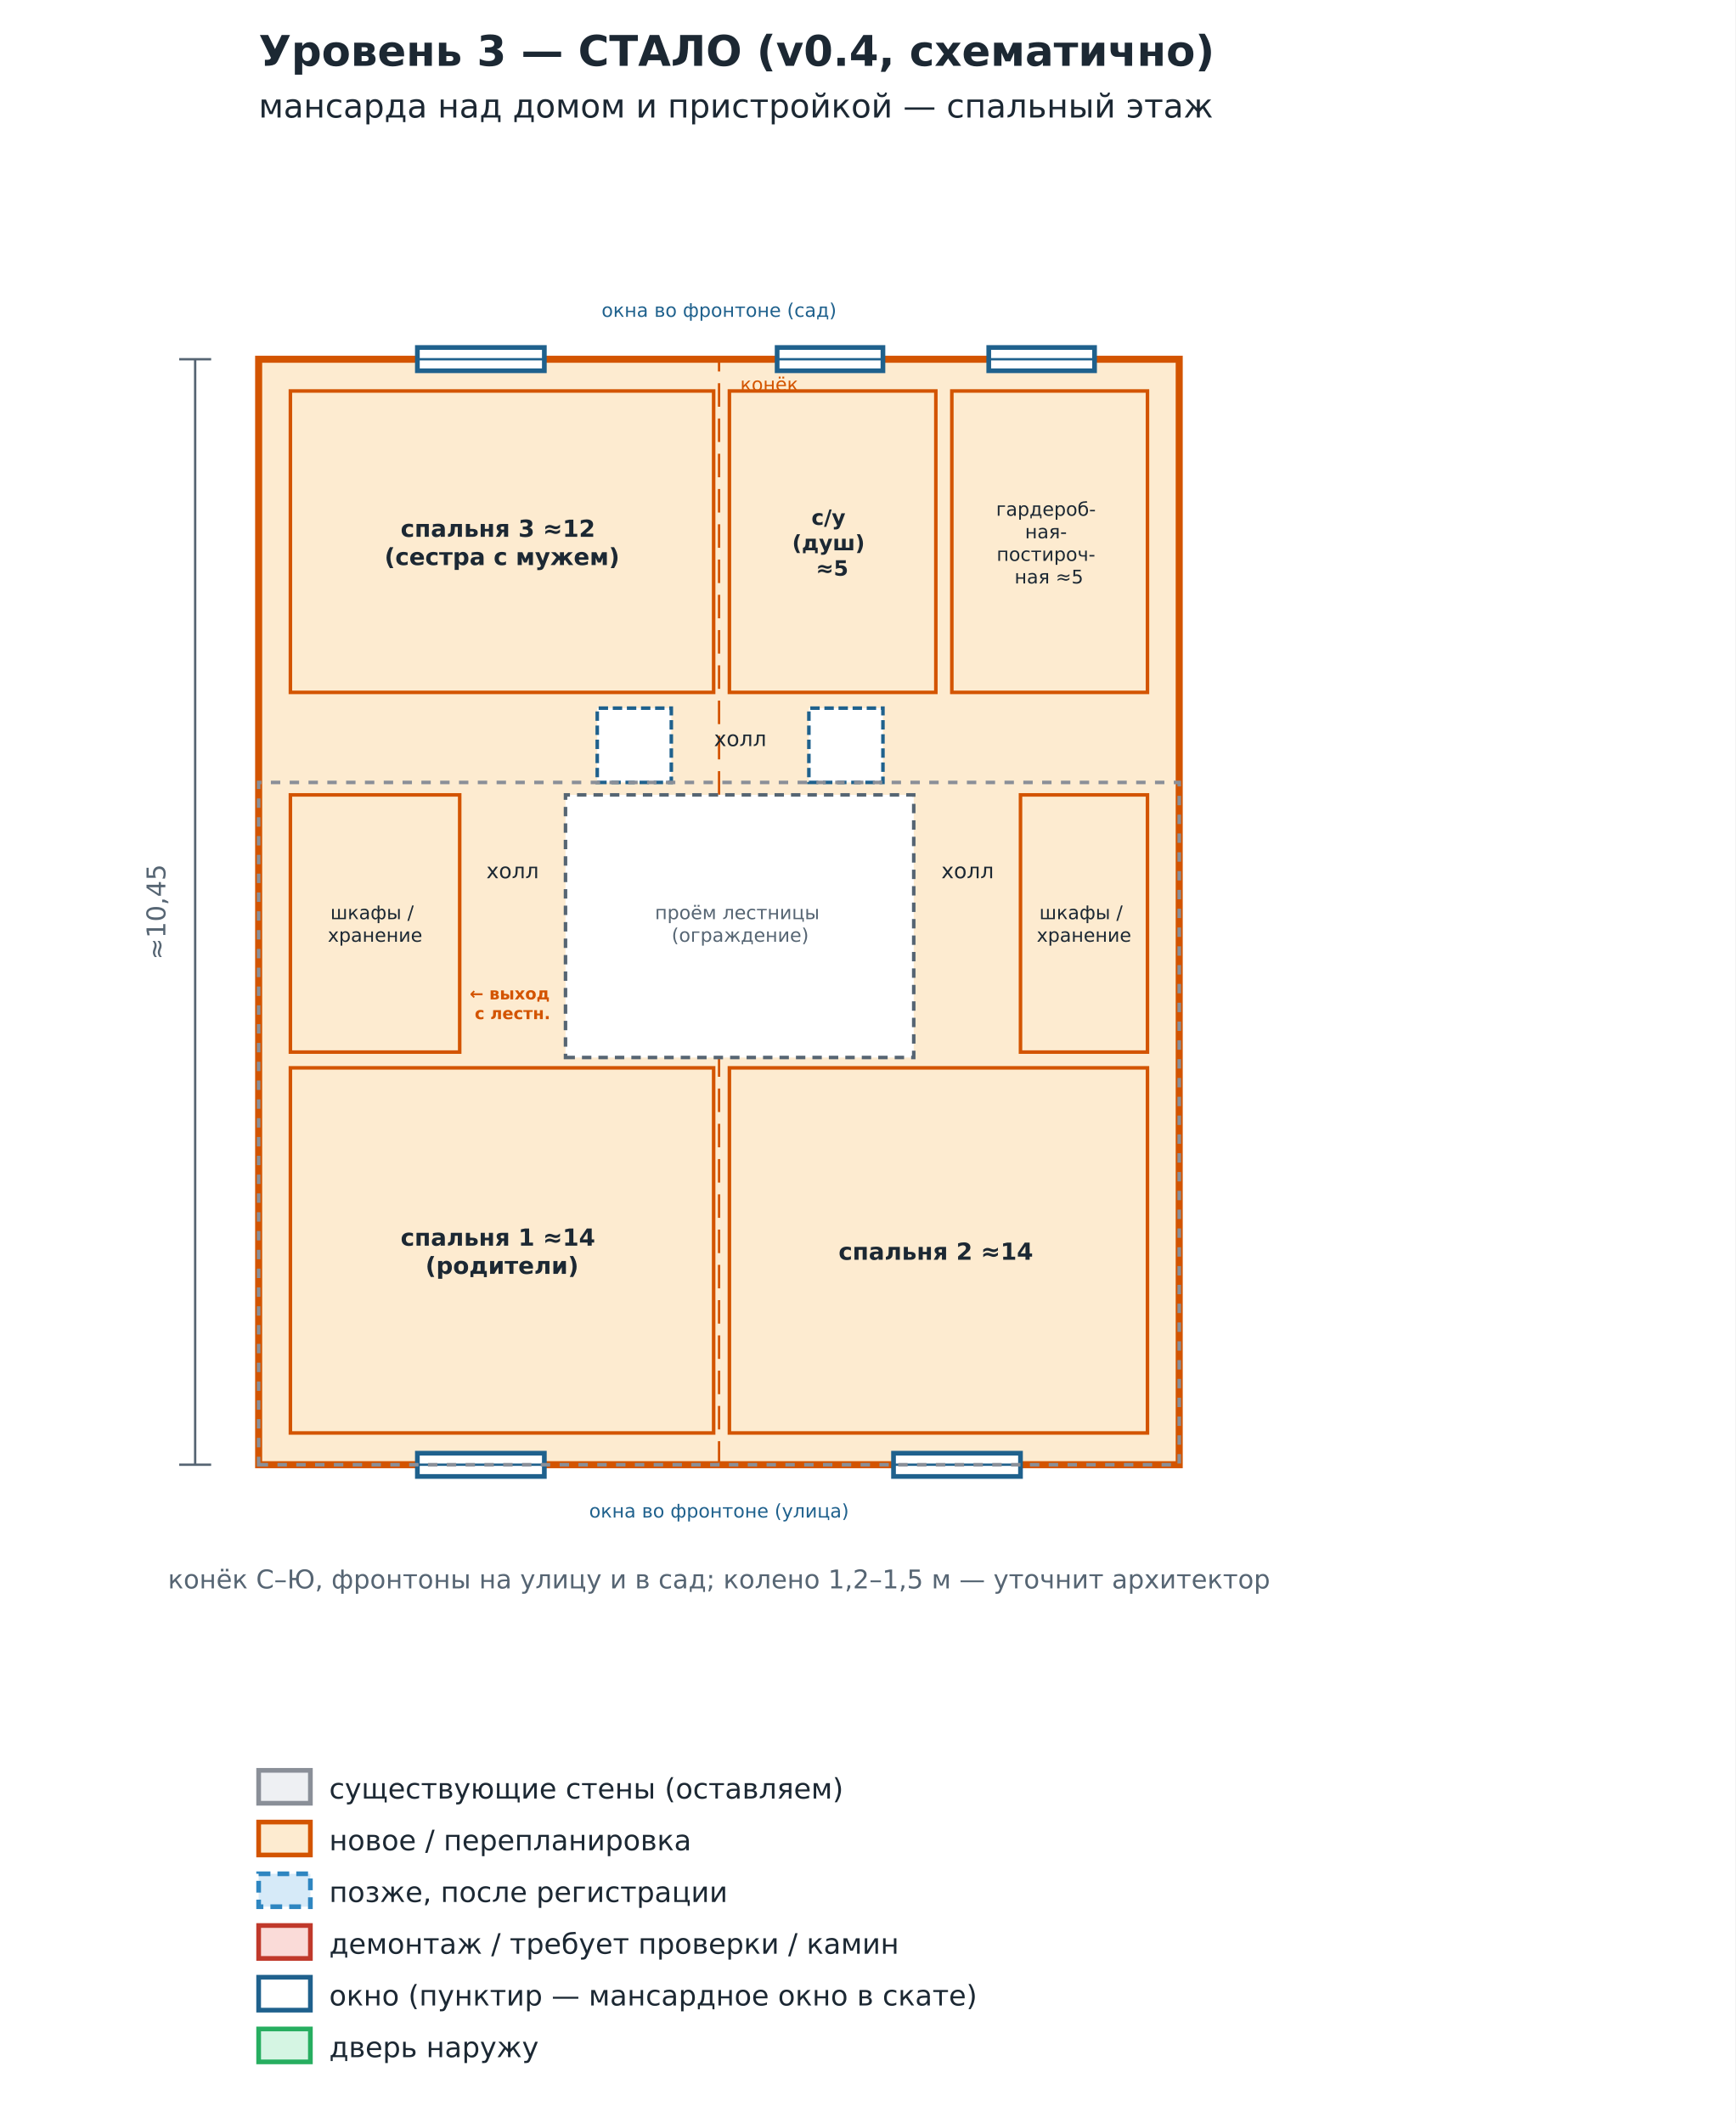
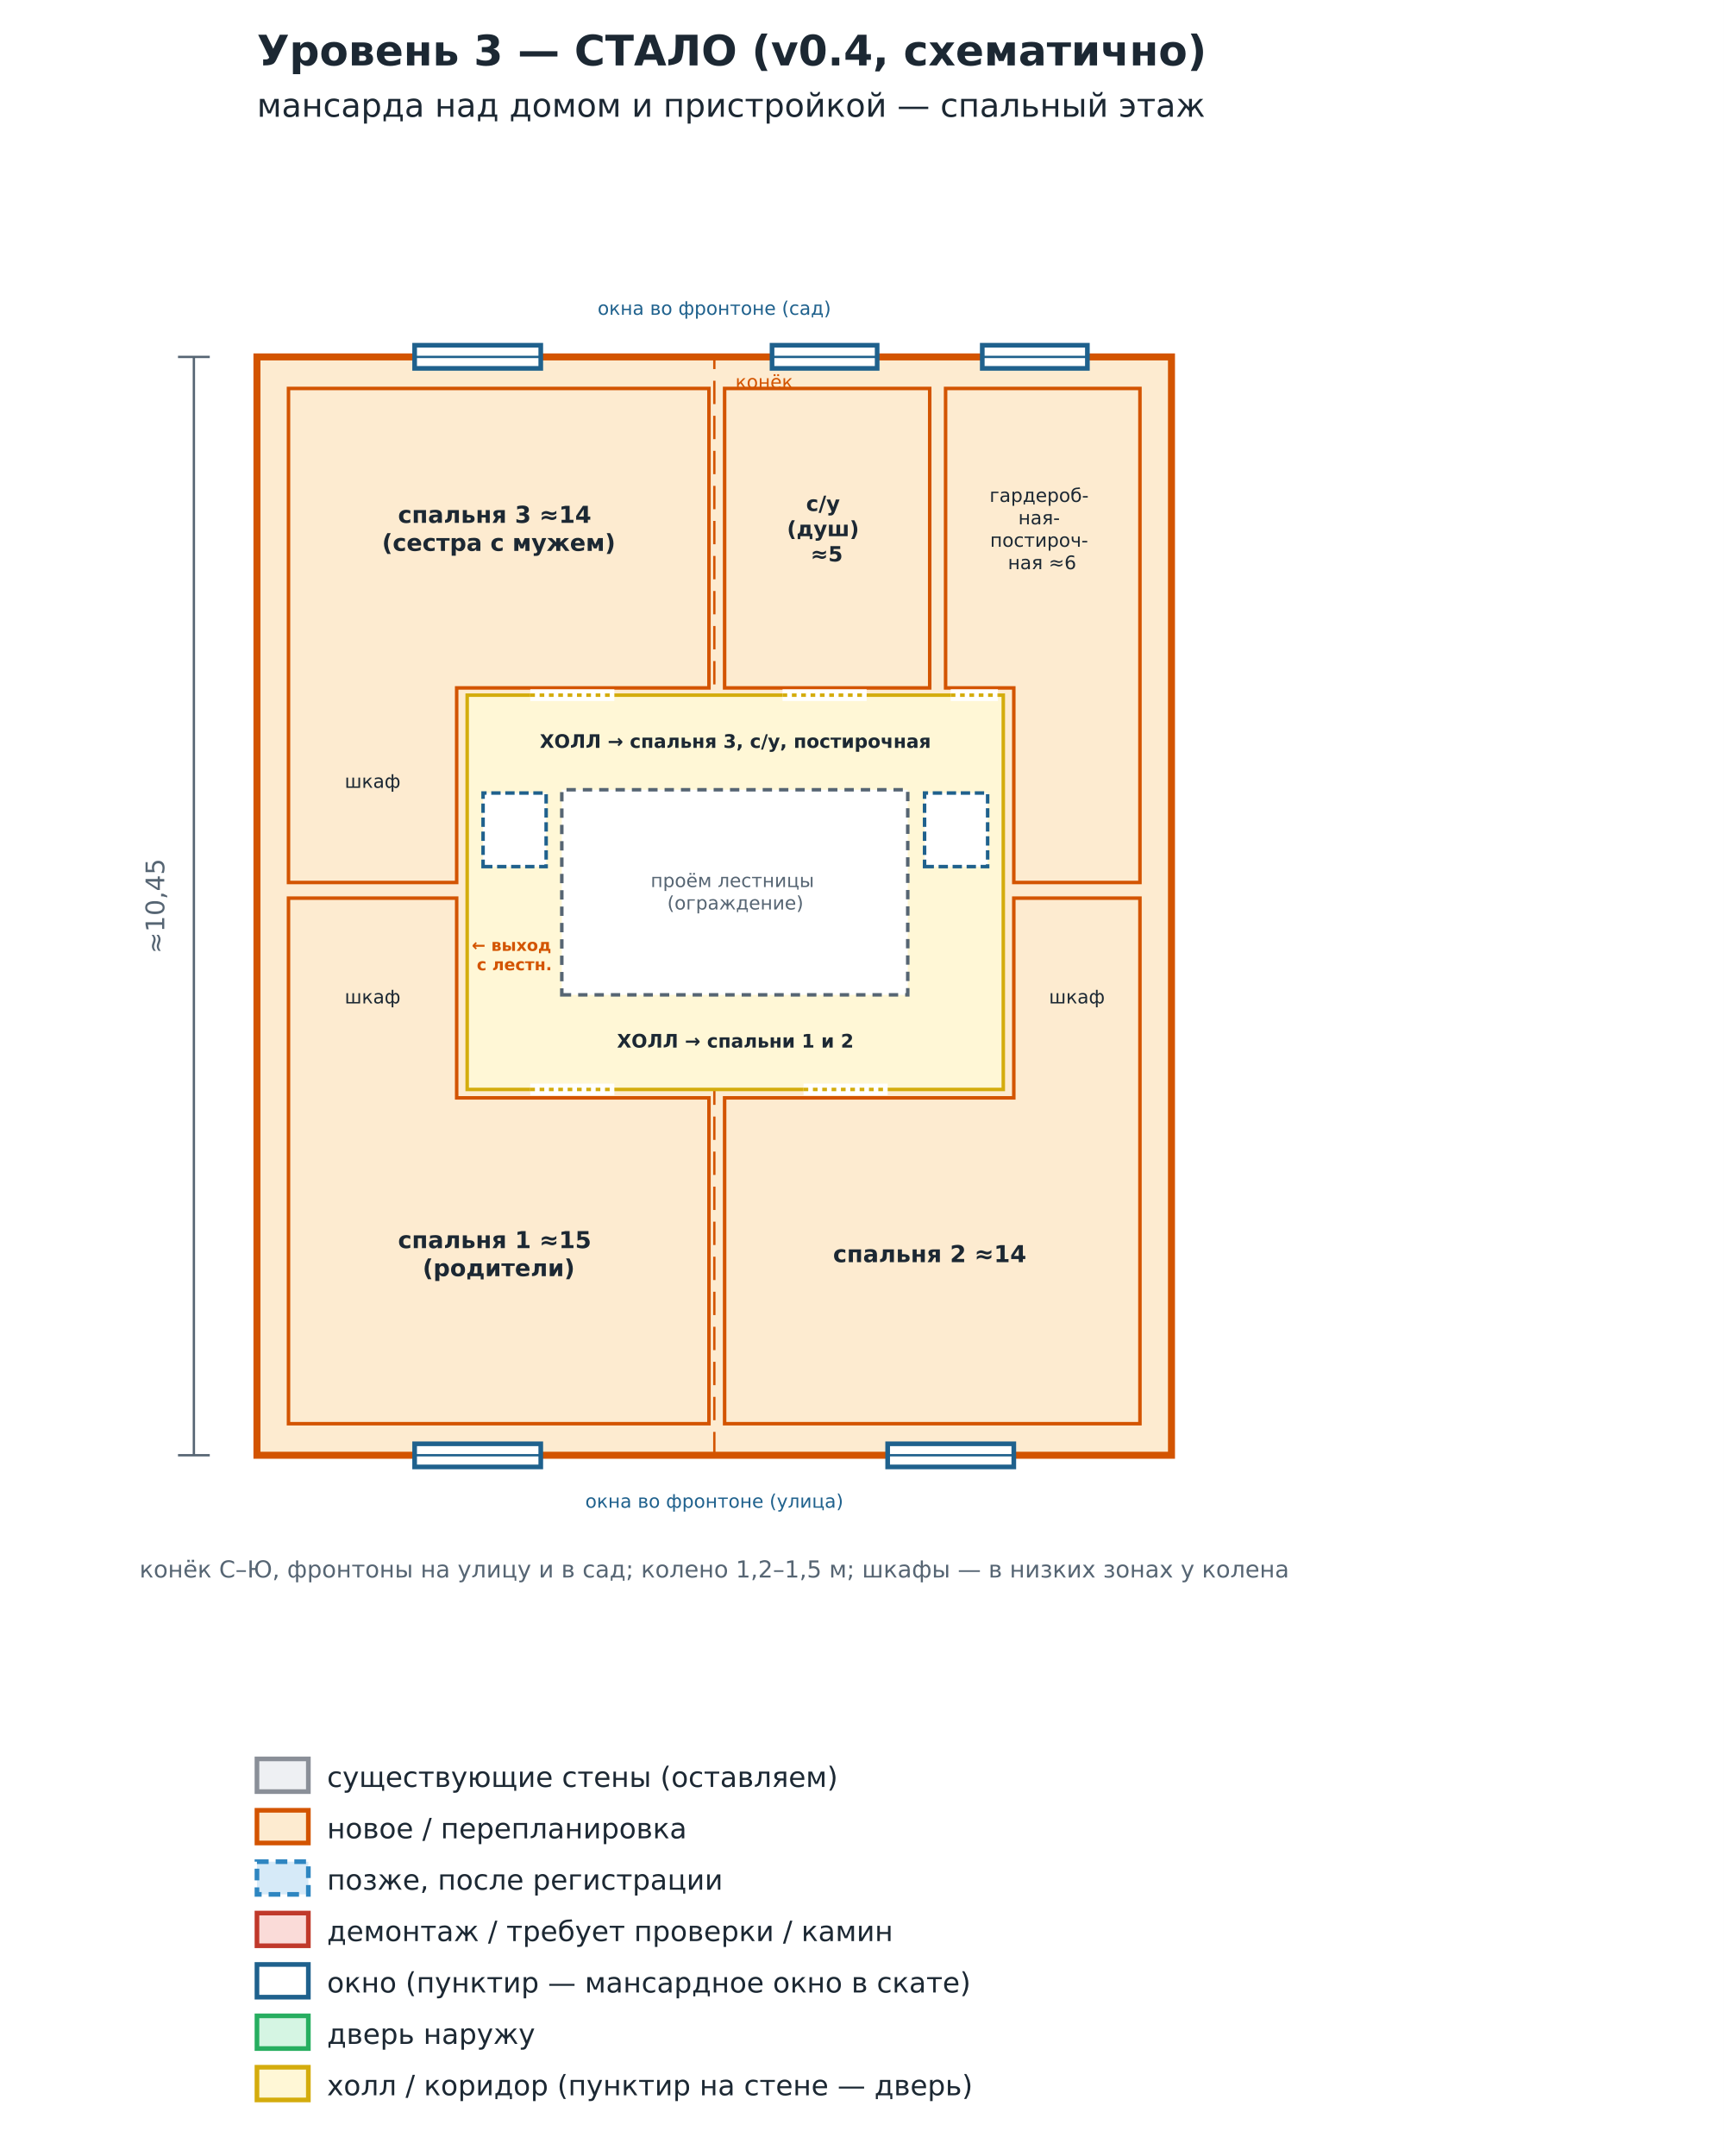
- <svg xmlns="http://www.w3.org/2000/svg" width="738" height="903" viewBox="0 0 738 903">
+ <svg xmlns="http://www.w3.org/2000/svg" width="738" height="923" viewBox="0 0 738 923">
  <rect width="100%" height="100%" fill="white" />
  <text x="110" y="28" font-family="DejaVu Sans, Arial, sans-serif" font-size="18" font-weight="bold" fill="#1c2833">Уровень 3 — СТАЛО (v0.4, схематично)</text>
  <text x="110" y="50" font-family="DejaVu Sans, Arial, sans-serif" font-size="14" font-weight="normal" fill="#1c2833">мансарда над домом и пристройкой — спальный этаж</text>
  <polygon points="110.0,623.0 501.5,623.0 501.5,152.8 110.0,152.8" stroke="#d35400" fill="#fdebd0" stroke-width="3" fill-opacity="1" />
  <line x1="305.8" y1="623.0" x2="305.8" y2="152.8" stroke="#d35400" stroke-width="1" stroke-dasharray="10,5" />
  <text font-family="DejaVu Sans, Arial, sans-serif" font-size="8" fill="#d35400" text-anchor="start" dominant-baseline="middle">
    <tspan x="314.8" y="164.0">конёк</tspan>
  </text>
-   <polygon points="240.5,449.8 388.6,449.8 388.6,338.1 240.5,338.1" stroke="#566573" fill="white" stroke-width="1.5" stroke-dasharray="4,3" fill-opacity="1" />
+   <polygon points="200.0,466.4 429.5,466.4 429.5,297.6 200.0,297.6" stroke="#d4ac0d" fill="#fff7d6" stroke-width="1.5" fill-opacity="1" />
+   <polygon points="240.5,425.9 388.6,425.9 388.6,338.1 240.5,338.1" stroke="#566573" fill="white" stroke-width="1.5" stroke-dasharray="4,3" fill-opacity="1" />
  <text font-family="DejaVu Sans, Arial, sans-serif" font-size="8" fill="#566573" text-anchor="middle" dominant-baseline="middle">
-     <tspan x="314.8" y="388.7">проём лестницы</tspan>
-     <tspan x="314.8" y="398.3">(ограждение)</tspan>
+     <tspan x="314.8" y="377.5">проём лестницы</tspan>
+     <tspan x="314.8" y="387.1">(ограждение)</tspan>
  </text>
  <text font-family="DejaVu Sans, Arial, sans-serif" font-size="7" fill="#d35400" text-anchor="middle" dominant-baseline="middle" font-weight="bold">
-     <tspan x="218.0" y="423.1">← выход</tspan>
-     <tspan x="218.0" y="431.5">с лестн.</tspan>
+     <tspan x="220.2" y="405.1">← выход</tspan>
+     <tspan x="220.2" y="413.4">с лестн.</tspan>
  </text>
-   <text font-family="DejaVu Sans, Arial, sans-serif" font-size="9" fill="#1c2833" text-anchor="middle" dominant-baseline="middle">
-     <tspan x="218.0" y="371.0">холл</tspan>
+   <text font-family="DejaVu Sans, Arial, sans-serif" font-size="8" fill="#1c2833" text-anchor="middle" dominant-baseline="middle" font-weight="bold">
+     <tspan x="314.8" y="446.2">ХОЛЛ → спальни 1 и 2</tspan>
  </text>
-   <text font-family="DejaVu Sans, Arial, sans-serif" font-size="9" fill="#1c2833" text-anchor="middle" dominant-baseline="middle">
-     <tspan x="314.8" y="314.8">холл</tspan>
+   <text font-family="DejaVu Sans, Arial, sans-serif" font-size="8" fill="#1c2833" text-anchor="middle" dominant-baseline="middle" font-weight="bold">
+     <tspan x="314.8" y="317.9">ХОЛЛ → спальня 3, с/у, постирочная</tspan>
  </text>
-   <text font-family="DejaVu Sans, Arial, sans-serif" font-size="9" fill="#1c2833" text-anchor="middle" dominant-baseline="middle">
-     <tspan x="411.5" y="371.0">холл</tspan>
+   <polygon points="123.5,609.5 303.5,609.5 303.5,470.0 195.5,470.0 195.5,384.5 123.5,384.5" stroke="#d35400" fill="none" stroke-width="1.5" fill-opacity="1" />
+   <text font-family="DejaVu Sans, Arial, sans-serif" font-size="10" fill="#1c2833" text-anchor="middle" dominant-baseline="middle" font-weight="bold">
+     <tspan x="213.5" y="531.5">спальня 1 ≈15</tspan>
+     <tspan x="213.5" y="543.5">(родители)</tspan>
  </text>
-   <polygon points="123.5,609.5 303.5,609.5 303.5,454.2 123.5,454.2" stroke="#d35400" fill="none" stroke-width="1.5" fill-opacity="1" />
+   <text font-family="DejaVu Sans, Arial, sans-serif" font-size="8" fill="#1c2833" text-anchor="middle" dominant-baseline="middle">
+     <tspan x="159.5" y="427.3">шкаф</tspan>
+   </text>
+   <polygon points="310.2,609.5 488.0,609.5 488.0,384.5 434.0,384.5 434.0,470.0 310.2,470.0" stroke="#d35400" fill="none" stroke-width="1.5" fill-opacity="1" />
  <text font-family="DejaVu Sans, Arial, sans-serif" font-size="10" fill="#1c2833" text-anchor="middle" dominant-baseline="middle" font-weight="bold">
-     <tspan x="213.5" y="527.0">спальня 1 ≈14</tspan>
-     <tspan x="213.5" y="539.0">(родители)</tspan>
+     <tspan x="398.0" y="537.5">спальня 2 ≈14</tspan>
  </text>
-   <polygon points="310.2,609.5 488.0,609.5 488.0,454.2 310.2,454.2" stroke="#d35400" fill="none" stroke-width="1.5" fill-opacity="1" />
+   <text font-family="DejaVu Sans, Arial, sans-serif" font-size="8" fill="#1c2833" text-anchor="middle" dominant-baseline="middle">
+     <tspan x="461.0" y="427.3">шкаф</tspan>
+   </text>
+   <line x1="227.0" y1="466.4" x2="263.0" y2="466.4" stroke="white" stroke-width="5" />
+   <line x1="227.0" y1="466.4" x2="263.0" y2="466.4" stroke="#d4ac0d" stroke-width="1.5" stroke-dasharray="2,2" />
+   <line x1="344.0" y1="466.4" x2="380.0" y2="466.4" stroke="white" stroke-width="5" />
+   <line x1="344.0" y1="466.4" x2="380.0" y2="466.4" stroke="#d4ac0d" stroke-width="1.5" stroke-dasharray="2,2" />
+   <polygon points="123.5,377.8 195.5,377.8 195.5,294.5 303.5,294.5 303.5,166.3 123.5,166.3" stroke="#d35400" fill="none" stroke-width="1.5" fill-opacity="1" />
  <text font-family="DejaVu Sans, Arial, sans-serif" font-size="10" fill="#1c2833" text-anchor="middle" dominant-baseline="middle" font-weight="bold">
-     <tspan x="398.0" y="533.0">спальня 2 ≈14</tspan>
+     <tspan x="213.5" y="221.0">спальня 3 ≈14</tspan>
+     <tspan x="213.5" y="233.0">(сестра с мужем)</tspan>
  </text>
-   <polygon points="123.5,447.5 195.5,447.5 195.5,338.1 123.5,338.1" stroke="#d35400" fill="none" stroke-width="1.5" fill-opacity="1" />
  <text font-family="DejaVu Sans, Arial, sans-serif" font-size="8" fill="#1c2833" text-anchor="middle" dominant-baseline="middle">
-     <tspan x="159.5" y="388.7">шкафы /</tspan>
-     <tspan x="159.5" y="398.3">хранение</tspan>
-   </text>
-   <polygon points="434.0,447.5 488.0,447.5 488.0,338.1 434.0,338.1" stroke="#d35400" fill="none" stroke-width="1.5" fill-opacity="1" />
-   <text font-family="DejaVu Sans, Arial, sans-serif" font-size="8" fill="#1c2833" text-anchor="middle" dominant-baseline="middle">
-     <tspan x="461.0" y="388.7">шкафы /</tspan>
-     <tspan x="461.0" y="398.3">хранение</tspan>
-   </text>
-   <polygon points="123.5,294.5 303.5,294.5 303.5,166.3 123.5,166.3" stroke="#d35400" fill="none" stroke-width="1.5" fill-opacity="1" />
-   <text font-family="DejaVu Sans, Arial, sans-serif" font-size="10" fill="#1c2833" text-anchor="middle" dominant-baseline="middle" font-weight="bold">
-     <tspan x="213.5" y="225.5">спальня 3 ≈12</tspan>
-     <tspan x="213.5" y="237.5">(сестра с мужем)</tspan>
+     <tspan x="159.5" y="335.0">шкаф</tspan>
  </text>
  <polygon points="310.2,294.5 398.0,294.5 398.0,166.3 310.2,166.3" stroke="#d35400" fill="none" stroke-width="1.5" fill-opacity="1" />
  <text font-family="DejaVu Sans, Arial, sans-serif" font-size="9" fill="#1c2833" text-anchor="middle" dominant-baseline="middle" font-weight="bold">
-     <tspan x="353.9" y="220.7">с/у</tspan>
-     <tspan x="353.9" y="231.5">(душ)</tspan>
-     <tspan x="353.9" y="242.3">≈5</tspan>
+     <tspan x="353.9" y="216.2">с/у</tspan>
+     <tspan x="353.9" y="227.0">(душ)</tspan>
+     <tspan x="353.9" y="237.8">≈5</tspan>
  </text>
-   <polygon points="404.8,294.5 488.0,294.5 488.0,166.3 404.8,166.3" stroke="#d35400" fill="none" stroke-width="1.5" fill-opacity="1" />
+   <polygon points="404.8,294.5 434.0,294.5 434.0,377.8 488.0,377.8 488.0,166.3 404.8,166.3" stroke="#d35400" fill="none" stroke-width="1.5" fill-opacity="1" />
  <text font-family="DejaVu Sans, Arial, sans-serif" font-size="8" fill="#1c2833" text-anchor="middle" dominant-baseline="middle">
-     <tspan x="446.1" y="217.1">гардероб-</tspan>
-     <tspan x="446.1" y="226.7">ная-</tspan>
-     <tspan x="446.1" y="236.3">постироч-</tspan>
-     <tspan x="446.1" y="245.9">ная ≈5</tspan>
+     <tspan x="446.1" y="212.6">гардероб-</tspan>
+     <tspan x="446.1" y="222.2">ная-</tspan>
+     <tspan x="446.1" y="231.8">постироч-</tspan>
+     <tspan x="446.1" y="241.4">ная ≈6</tspan>
  </text>
+   <line x1="227.0" y1="297.6" x2="263.0" y2="297.6" stroke="white" stroke-width="5" />
+   <line x1="227.0" y1="297.6" x2="263.0" y2="297.6" stroke="#d4ac0d" stroke-width="1.5" stroke-dasharray="2,2" />
+   <line x1="335.0" y1="297.6" x2="371.0" y2="297.6" stroke="white" stroke-width="5" />
+   <line x1="335.0" y1="297.6" x2="371.0" y2="297.6" stroke="#d4ac0d" stroke-width="1.5" stroke-dasharray="2,2" />
+   <line x1="407.0" y1="297.6" x2="427.2" y2="297.6" stroke="white" stroke-width="5" />
+   <line x1="407.0" y1="297.6" x2="427.2" y2="297.6" stroke="#d4ac0d" stroke-width="1.5" stroke-dasharray="2,2" />
  <polygon points="177.5,628.0 231.5,628.0 231.5,618.1 177.5,618.1" stroke="#1f618d" fill="white" stroke-width="2" fill-opacity="1" />
  <line x1="177.5" y1="623.0" x2="231.5" y2="623.0" stroke="#1f618d" stroke-width="1" />
  <polygon points="380.0,628.0 434.0,628.0 434.0,618.1 380.0,618.1" stroke="#1f618d" fill="white" stroke-width="2" fill-opacity="1" />
  <line x1="380.0" y1="623.0" x2="434.0" y2="623.0" stroke="#1f618d" stroke-width="1" />
  <polygon points="177.5,157.7 231.5,157.7 231.5,147.8 177.5,147.8" stroke="#1f618d" fill="white" stroke-width="2" fill-opacity="1" />
  <line x1="177.5" y1="152.8" x2="231.5" y2="152.8" stroke="#1f618d" stroke-width="1" />
  <polygon points="330.5,157.7 375.5,157.7 375.5,147.8 330.5,147.8" stroke="#1f618d" fill="white" stroke-width="2" fill-opacity="1" />
  <line x1="330.5" y1="152.8" x2="375.5" y2="152.8" stroke="#1f618d" stroke-width="1" />
  <polygon points="420.5,157.7 465.5,157.7 465.5,147.8 420.5,147.8" stroke="#1f618d" fill="white" stroke-width="2" fill-opacity="1" />
  <line x1="420.5" y1="152.8" x2="465.5" y2="152.8" stroke="#1f618d" stroke-width="1" />
-   <polygon points="254.0,332.8 285.5,332.8 285.5,301.2 254.0,301.2" stroke="#1f618d" fill="white" stroke-width="1.5" stroke-dasharray="4,2" fill-opacity="1" />
-   <polygon points="344.0,332.8 375.5,332.8 375.5,301.2 344.0,301.2" stroke="#1f618d" fill="white" stroke-width="1.5" stroke-dasharray="4,2" fill-opacity="1" />
+   <polygon points="206.8,371.0 233.8,371.0 233.8,339.5 206.8,339.5" stroke="#1f618d" fill="white" stroke-width="1.5" stroke-dasharray="4,2" fill-opacity="1" />
+   <polygon points="395.8,371.0 422.8,371.0 422.8,339.5 395.8,339.5" stroke="#1f618d" fill="white" stroke-width="1.5" stroke-dasharray="4,2" fill-opacity="1" />
  <text font-family="DejaVu Sans, Arial, sans-serif" font-size="8" fill="#1f618d" text-anchor="middle" dominant-baseline="middle">
    <tspan x="305.8" y="643.2">окна во фронтоне (улица)</tspan>
  </text>
  <text font-family="DejaVu Sans, Arial, sans-serif" font-size="8" fill="#1f618d" text-anchor="middle" dominant-baseline="middle">
    <tspan x="305.8" y="132.5">окна во фронтоне (сад)</tspan>
  </text>
-   <polygon points="110.0,623.0 501.5,623.0 501.5,332.8 110.0,332.8" stroke="#8a8f98" fill="none" stroke-width="1.5" stroke-dasharray="4,4" fill-opacity="1" />
-   <text font-family="DejaVu Sans, Arial, sans-serif" font-size="11" fill="#566573" text-anchor="middle" dominant-baseline="middle">
-     <tspan x="305.8" y="672.5">конёк С–Ю, фронтоны на улицу и в сад; колено 1,2–1,5 м — уточнит архитектор</tspan>
+   <text font-family="DejaVu Sans, Arial, sans-serif" font-size="10" fill="#566573" text-anchor="middle" dominant-baseline="middle">
+     <tspan x="305.8" y="672.5">конёк С–Ю, фронтоны на улицу и в сад; колено 1,2–1,5 м; шкафы — в низких зонах у колена</tspan>
  </text>
  <line x1="83.0" y1="623.0" x2="83.0" y2="152.8" stroke="#566573" stroke-width="1" />
  <line x1="76.2" y1="623.0" x2="89.8" y2="623.0" stroke="#566573" stroke-width="1" />
  <line x1="76.2" y1="152.8" x2="89.8" y2="152.8" stroke="#566573" stroke-width="1" />
  <text font-family="DejaVu Sans, Arial, sans-serif" font-size="11" fill="#566573" text-anchor="middle" dominant-baseline="middle" transform="rotate(-90 67.2 387.9)">
    <tspan x="67.2" y="387.9">≈10,45</tspan>
  </text>
  <rect x="110" y="753.0" width="22" height="14" stroke="#8a8f98" fill="#eef0f3" stroke-width="2" />
  <text x="140" y="765.0" font-family="DejaVu Sans, Arial, sans-serif" font-size="12" fill="#1c2833" text-anchor="start">существующие стены (оставляем)</text>
  <rect x="110" y="775.0" width="22" height="14" stroke="#d35400" fill="#fdebd0" stroke-width="2" />
  <text x="140" y="787.0" font-family="DejaVu Sans, Arial, sans-serif" font-size="12" fill="#1c2833" text-anchor="start">новое / перепланировка</text>
  <rect x="110" y="797.0" width="22" height="14" stroke="#2e86c1" fill="#d6eaf8" stroke-width="2" stroke-dasharray="5,3" />
  <text x="140" y="809.0" font-family="DejaVu Sans, Arial, sans-serif" font-size="12" fill="#1c2833" text-anchor="start">позже, после регистрации</text>
  <rect x="110" y="819.0" width="22" height="14" stroke="#c0392b" fill="#fadbd8" stroke-width="2" />
  <text x="140" y="831.0" font-family="DejaVu Sans, Arial, sans-serif" font-size="12" fill="#1c2833" text-anchor="start">демонтаж / требует проверки / камин</text>
  <rect x="110" y="841.0" width="22" height="14" stroke="#1f618d" fill="white" stroke-width="2" />
  <text x="140" y="853.0" font-family="DejaVu Sans, Arial, sans-serif" font-size="12" fill="#1c2833" text-anchor="start">окно (пунктир — мансардное окно в скате)</text>
  <rect x="110" y="863.0" width="22" height="14" stroke="#27ae60" fill="#d5f5e3" stroke-width="2" />
  <text x="140" y="875.0" font-family="DejaVu Sans, Arial, sans-serif" font-size="12" fill="#1c2833" text-anchor="start">дверь наружу</text>
+   <rect x="110" y="885.0" width="22" height="14" stroke="#d4ac0d" fill="#fff7d6" stroke-width="2" />
+   <text x="140" y="897.0" font-family="DejaVu Sans, Arial, sans-serif" font-size="12" fill="#1c2833" text-anchor="start">холл / коридор (пунктир на стене — дверь)</text>
</svg>
